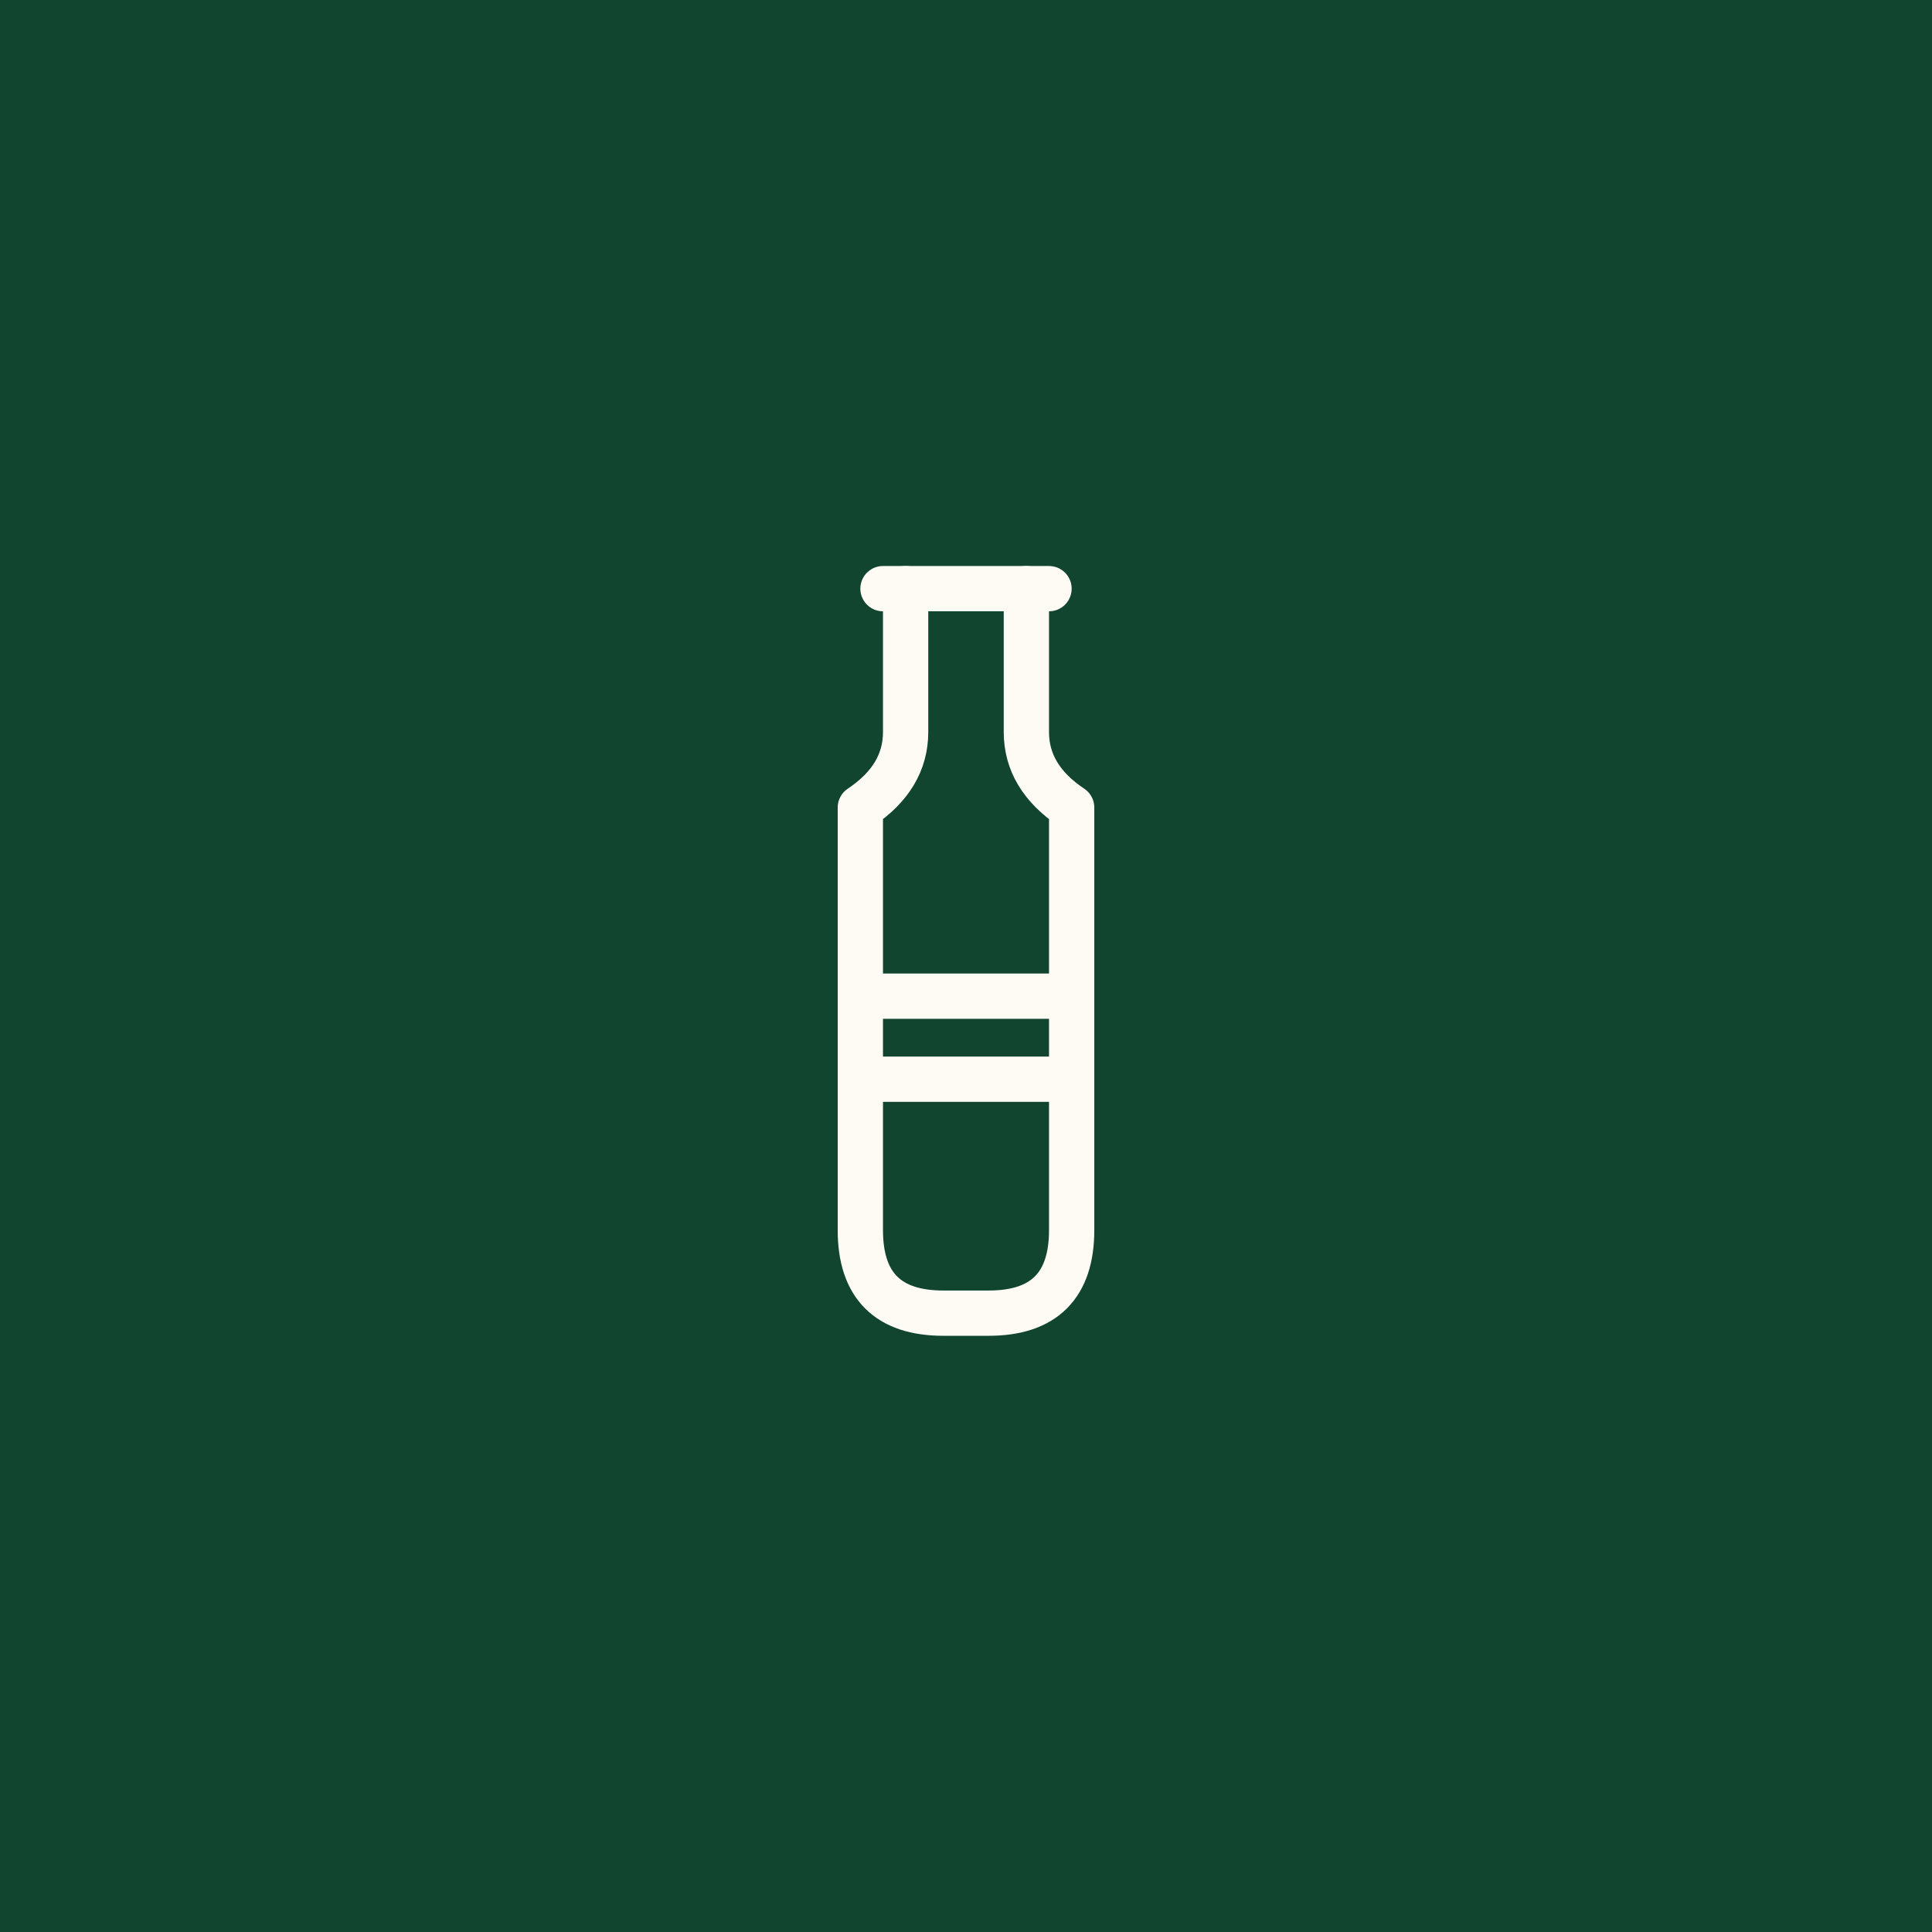
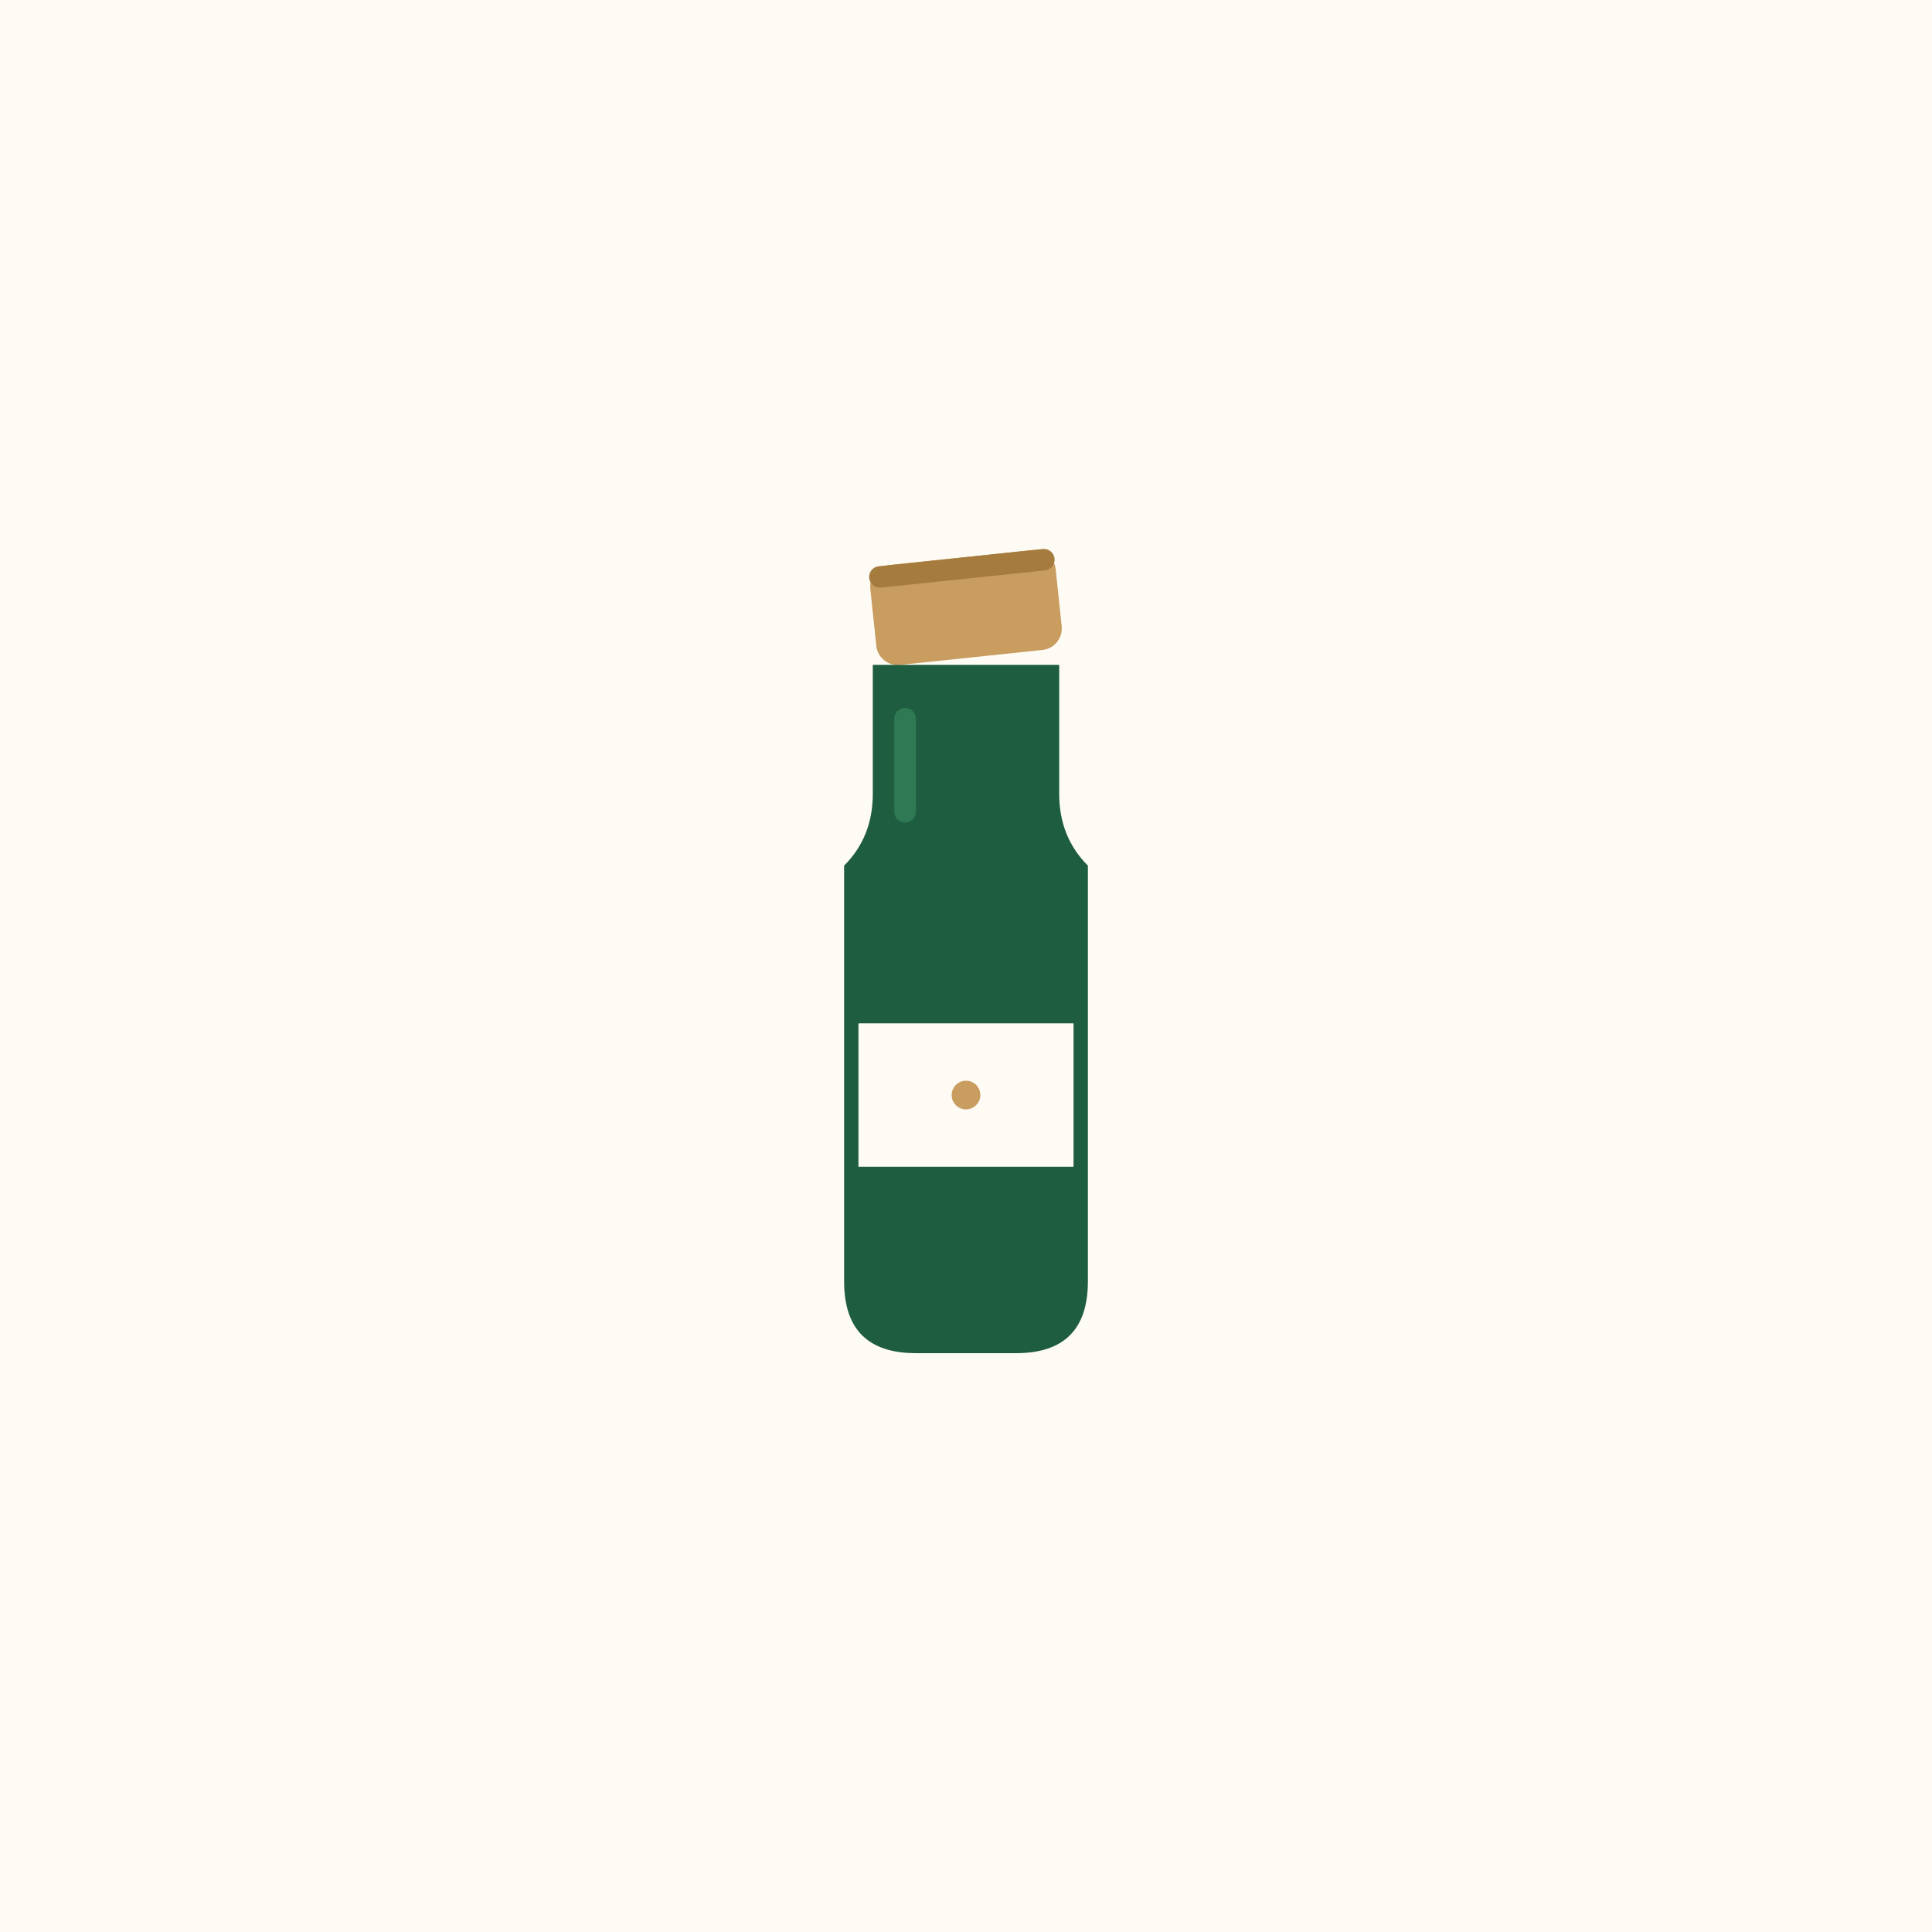
<svg xmlns="http://www.w3.org/2000/svg" viewBox="0 0 512 512">
-   <rect width="512" height="512" fill="#114530" />
-   <g transform="translate(256 256)" stroke="#FDFBF4" stroke-width="12" fill="none" stroke-linecap="round" stroke-linejoin="round">
-     <path d="M -22 -100 L 22 -100" />
-     <path d="M -16 -100 L -16 -62 Q -16 -50 -28 -42 L -28 70 Q -28 92 -6 92 L 6 92 Q 28 92 28 70 L 28 -42 Q 16 -50 16 -62 L 16 -100" />
-     <path d="M -22 8 L 22 8" />
-     <path d="M -22 30 L 22 30" />
+   <rect width="512" height="512" fill="#FDFBF4" />
+   <g transform="translate(256 256) scale(1.9) translate(-48 -64)">
+     <g transform="translate(48 14) rotate(-6)">
+       <rect x="-13" y="-7" width="26" height="14" rx="3" fill="#C89D5F" />
+       <rect x="-13" y="-7" width="26" height="3" rx="1.5" fill="#A67B3E" />
+     </g>
+     <path d="M 35 22 L 35 40 Q 35 46 31 50 L 31 108 Q 31 118 41 118 L 55 118 Q 65 118 65 108 L 65 50 Q 61 46 61 40 L 61 22 Z" fill="#1E5D3F" />
+     <rect x="38" y="28" width="3" height="16" rx="1.5" fill="#2F7A54" />
+     <rect x="33" y="72" width="30" height="20" fill="#FDFBF4" />
+     <circle cx="48" cy="82" r="2" fill="#C89D5F" />
  </g>
</svg>
